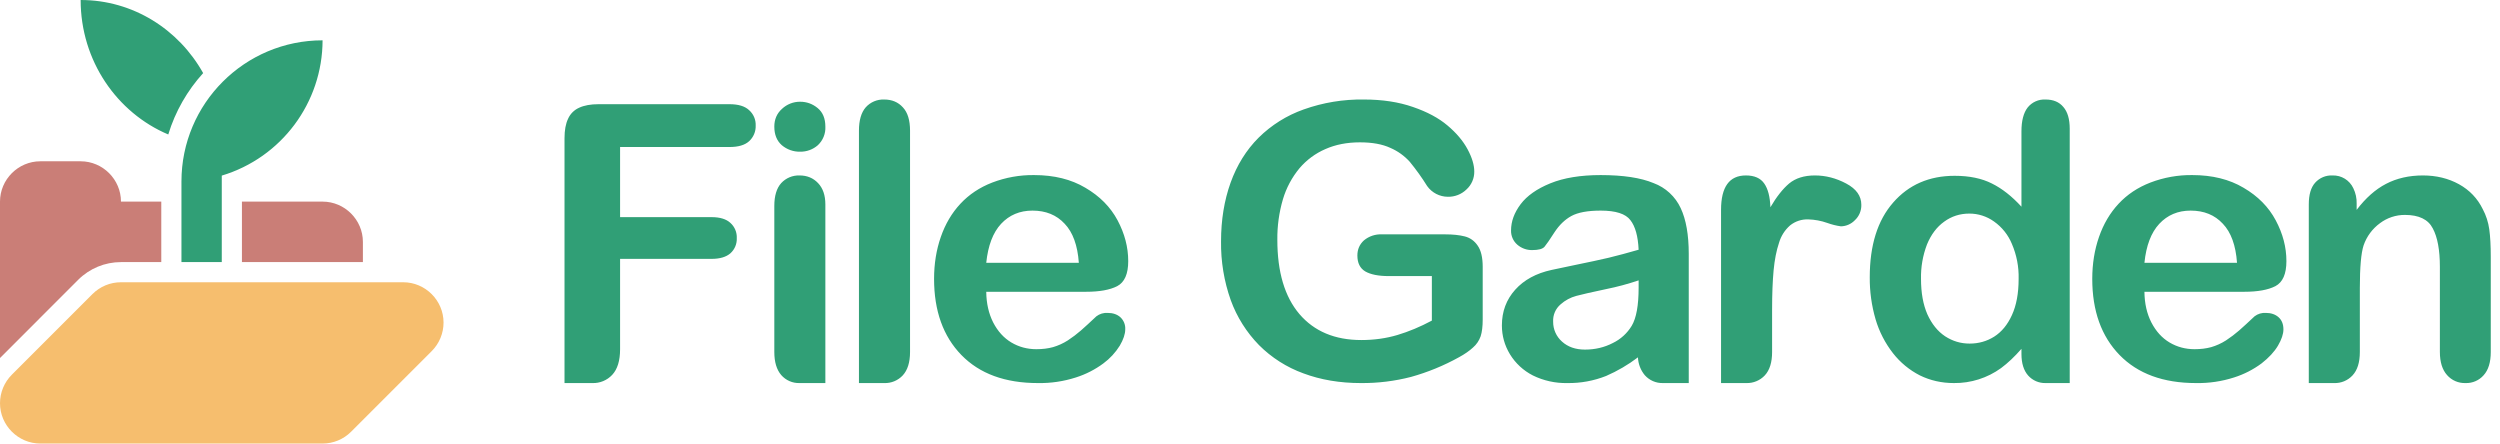
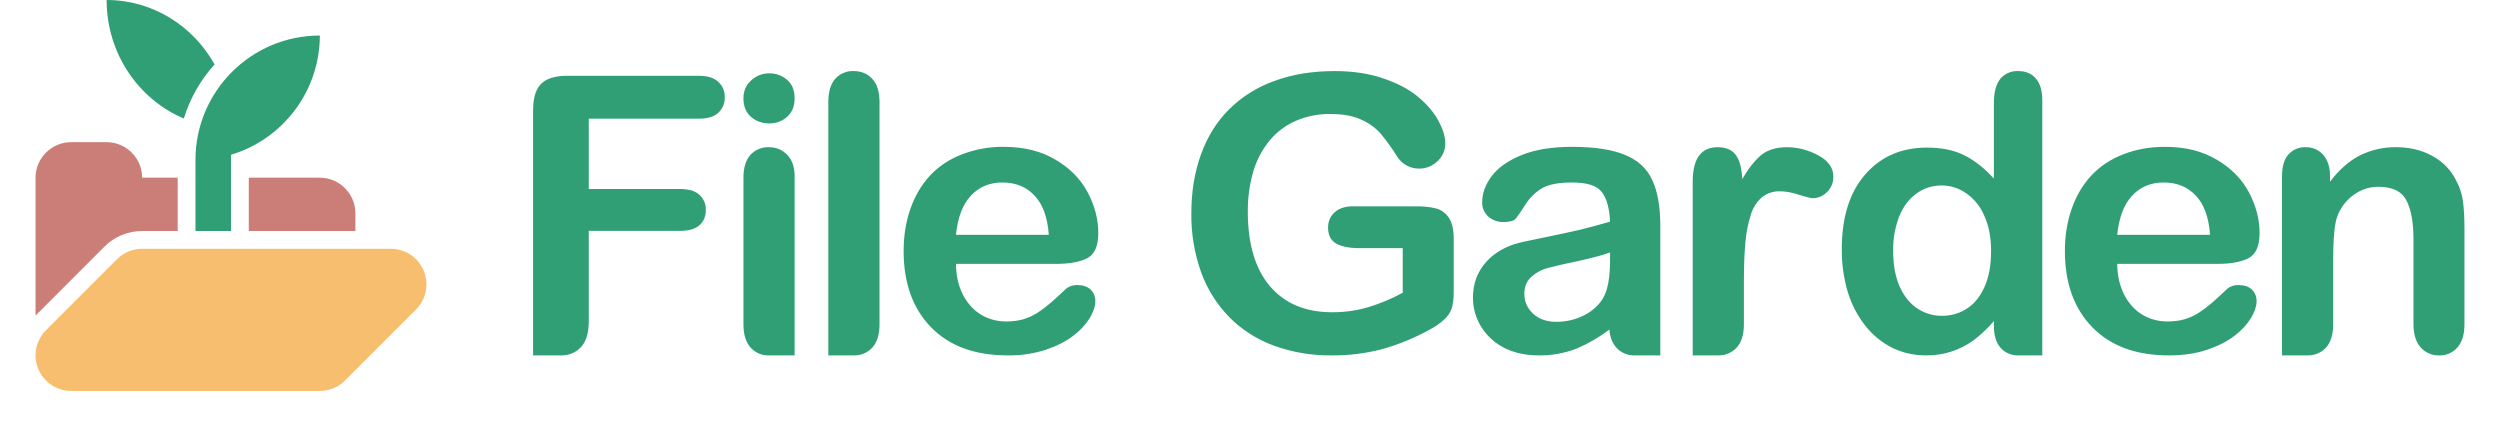
- <svg xmlns="http://www.w3.org/2000/svg" viewBox="0 0 62 11">
-   <path d="M0 8.879V5c0-.549.451-1 1-1h1c.549 0 1 .451 1 1h1v1.5H3c-.398 0-.779.158-1.061.439L0 8.879ZM6 6.5V5h2c.549 0 1 .451 1 1v.5H6Z" fill="#ca7e77" />
-   <path d="M.293 9.293A1.002 1.002 0 0 0 0 10c0 .549.451 1 1 1h7c.265 0 .52-.105.707-.293l2-2C10.894 8.52 11 8.265 11 8c0-.549-.451-1-1-1H3a.997.997 0 0 0-.707.293l-2 2Z" fill="#f6be6e" />
-   <path d="M5.038 1.813c-.392.432-.691.95-.865 1.522C2.898 2.796 2 1.505 2 0c1.299 0 2.434.73 3.038 1.813ZM4.5 6.5v-2C4.5 2.568 6.068 1 8 1a3.512 3.512 0 0 1-2.5 3.355V6.5h-1Zm9.5 3V3.428c0-.198.029-.359.088-.482a.538.538 0 0 1 .274-.274c.127-.059.287-.088.482-.088h3.247c.22 0 .382.049.487.148a.483.483 0 0 1 .163.381.5.5 0 0 1-.163.389c-.105.096-.267.144-.487.144h-2.713v1.739h2.268c.21 0 .366.048.469.144a.476.476 0 0 1 .157.376.476.476 0 0 1-.157.376c-.106.093-.262.139-.469.139h-2.268v2.24c0 .285-.065.497-.195.636a.643.643 0 0 1-.492.204H14Zm5.829 0a.58.58 0 0 1-.455-.199c-.114-.133-.171-.324-.171-.571V5.107c0-.25.057-.439.171-.566a.592.592 0 0 1 .455-.19c.186 0 .339.063.459.19.121.127.181.303.181.529V9.5h-.64Zm.014-5.738a.68.68 0 0 1-.455-.162c-.123-.109-.185-.262-.185-.46 0-.179.063-.326.19-.44a.65.65 0 0 1 .45-.177c.164 0 .309.053.436.158.127.105.19.258.19.459a.59.59 0 0 1-.185.46.65.65 0 0 1-.441.162ZM21.302 9.5V3.238c0-.254.056-.446.167-.575a.583.583 0 0 1 .459-.195c.192 0 .347.065.464.195.118.126.177.318.177.575V8.73c0 .257-.061.45-.181.58a.598.598 0 0 1-.46.19h-.626Zm5.634-2.264h-2.477c.003.288.061.542.172.761.114.22.264.385.45.496.188.112.396.167.621.167.152 0 .29-.017.413-.051.127-.037.249-.092.367-.167.117-.077.225-.159.324-.245.099-.087.228-.205.385-.353a.415.415 0 0 1 .279-.084c.13 0 .235.036.315.107a.38.38 0 0 1 .121.302c0 .114-.045.249-.135.403a1.594 1.594 0 0 1-.408.441 2.316 2.316 0 0 1-.682.348 2.908 2.908 0 0 1-.941.139c-.814 0-1.446-.232-1.898-.696-.451-.464-.677-1.093-.677-1.888 0-.374.056-.72.167-1.039.111-.321.274-.597.487-.825.214-.229.476-.404.789-.525a2.81 2.81 0 0 1 1.039-.185c.495 0 .918.105 1.271.315.355.207.621.476.798.807.176.331.264.668.264 1.012 0 .318-.091.525-.274.621-.182.093-.439.139-.77.139Zm-2.477-.719h2.296c-.031-.433-.148-.756-.352-.969-.201-.217-.467-.325-.798-.325-.315 0-.575.11-.779.329-.201.217-.323.539-.367.965Zm12.312.102v1.304c0 .173-.017.312-.051.417a.655.655 0 0 1-.19.279c-.09.083-.206.164-.348.241a5.486 5.486 0 0 1-1.187.487 4.796 4.796 0 0 1-1.244.153c-.522 0-.998-.08-1.428-.241a2.999 2.999 0 0 1-1.1-.701 3.117 3.117 0 0 1-.7-1.113 4.193 4.193 0 0 1-.241-1.461c0-.529.079-1.013.236-1.452.158-.439.39-.812.696-1.118a3.02 3.02 0 0 1 1.118-.7 4.248 4.248 0 0 1 1.494-.246c.457 0 .862.062 1.215.185.353.121.639.274.858.46.22.185.385.381.497.589.111.207.166.391.166.552a.589.589 0 0 1-.194.445.642.642 0 0 1-.46.181.634.634 0 0 1-.514-.265 5.727 5.727 0 0 0-.432-.603 1.387 1.387 0 0 0-.478-.343c-.198-.093-.451-.139-.76-.139-.319 0-.603.056-.854.167a1.76 1.76 0 0 0-.645.478 2.183 2.183 0 0 0-.408.765 3.424 3.424 0 0 0-.139 1.007c0 .798.182 1.411.547 1.841.368.43.88.645 1.536.645.318 0 .617-.042.895-.125.281-.084.566-.203.854-.357V6.847h-1.067c-.257 0-.452-.039-.585-.116-.13-.078-.195-.209-.195-.395 0-.151.054-.276.163-.375a.652.652 0 0 1 .45-.149h1.563c.192 0 .354.017.487.051.133.034.24.11.32.228.083.117.125.293.125.528Zm3.85 2.243a3.844 3.844 0 0 1-.79.462 2.507 2.507 0 0 1-.96.176 1.85 1.85 0 0 1-.858-.19 1.428 1.428 0 0 1-.566-.524c-.133-.22-.2-.458-.2-.715 0-.346.11-.641.33-.886.219-.244.521-.408.904-.491.08-.019.28-.061.598-.126.319-.065.591-.123.817-.176.229-.056.476-.122.742-.199-.015-.334-.083-.579-.204-.733-.118-.158-.363-.237-.738-.237-.321 0-.564.045-.728.135-.161.089-.3.224-.417.403-.115.18-.197.299-.246.357-.047.056-.149.084-.306.084a.55.55 0 0 1-.371-.135.452.452 0 0 1-.154-.352c0-.223.079-.439.237-.65.158-.21.404-.383.738-.519.334-.136.75-.204 1.247-.204.557 0 .995.066 1.313.199a1.2 1.2 0 0 1 .673.622c.133.284.199.662.199 1.132V9.5h-.64a.581.581 0 0 1-.45-.195.74.74 0 0 1-.17-.443Zm.017-1.909a6.518 6.518 0 0 1-.812.218c-.352.075-.597.13-.733.167a.958.958 0 0 0-.389.209.528.528 0 0 0-.186.432.65.65 0 0 0 .218.491c.146.133.336.2.571.2.25 0 .481-.054.691-.163a1.11 1.11 0 0 0 .468-.426c.115-.192.172-.508.172-.947v-.181Zm3.31.719V8.73c0 .257-.06.45-.181.58a.603.603 0 0 1-.459.19h-.626V5.205c0-.569.205-.854.617-.854.21 0 .362.067.454.2.093.133.144.329.153.589.152-.26.307-.456.464-.589.161-.133.374-.2.64-.2s.525.067.775.2c.251.133.376.309.376.528a.504.504 0 0 1-.163.385.491.491 0 0 1-.343.149 1.65 1.65 0 0 1-.338-.084 1.535 1.535 0 0 0-.469-.088.68.68 0 0 0-.454.149.911.911 0 0 0-.274.431c-.065.192-.11.421-.135.687-.024.262-.037.584-.037.964Zm6.184 1.104v-.125c-.17.195-.339.354-.506.478a1.956 1.956 0 0 1-1.169.371c-.303 0-.584-.063-.844-.19a2.001 2.001 0 0 1-.668-.552 2.53 2.53 0 0 1-.431-.84 3.627 3.627 0 0 1-.144-1.043c0-.792.193-1.409.58-1.851.386-.443.895-.664 1.526-.664.365 0 .672.064.923.191.25.123.495.315.733.575v-1.87c0-.259.051-.456.153-.589a.533.533 0 0 1 .445-.199c.192 0 .339.062.441.185.105.121.158.3.158.538V9.5h-.599a.561.561 0 0 1-.431-.186c-.112-.126-.167-.306-.167-.538Zm-2.491-1.86c0 .344.052.636.157.877.109.241.256.424.441.547.186.121.388.181.608.181.222 0 .425-.057.607-.171.186-.118.333-.296.441-.534.111-.241.167-.541.167-.9a2.06 2.06 0 0 0-.167-.867 1.273 1.273 0 0 0-.445-.557 1.045 1.045 0 0 0-.612-.195c-.232 0-.44.067-.622.2-.182.13-.325.318-.427.566a2.26 2.26 0 0 0-.148.853Zm8.018.32h-2.477c.003.288.06.542.172.761.114.22.264.385.45.496.188.112.396.167.621.167.152 0 .289-.017.413-.051.127-.037.249-.092.367-.167.117-.077.225-.159.324-.245.099-.087.228-.205.385-.353a.415.415 0 0 1 .279-.084c.129 0 .235.036.315.107.08.071.121.172.121.302 0 .114-.045.249-.135.403-.09.152-.226.299-.408.441a2.316 2.316 0 0 1-.682.348 2.91 2.91 0 0 1-.942.139c-.813 0-1.445-.232-1.897-.696-.451-.464-.677-1.093-.677-1.888 0-.374.056-.72.167-1.039.111-.321.274-.597.487-.825.213-.229.476-.404.789-.525a2.81 2.81 0 0 1 1.039-.185c.494 0 .918.105 1.271.315.355.207.621.476.797.807.177.331.265.668.265 1.012 0 .318-.091.525-.274.621-.182.093-.439.139-.77.139Zm-2.477-.719h2.296c-.031-.433-.148-.756-.352-.969-.201-.217-.467-.325-.798-.325-.316 0-.575.11-.779.329-.201.217-.324.539-.367.965Zm5.263-1.465v.153c.223-.294.466-.509.728-.645.266-.139.571-.209.914-.209.334 0 .633.073.896.218.262.145.459.351.589.617.083.155.137.322.162.501.025.179.037.408.037.687V8.73c0 .254-.059.445-.176.575a.572.572 0 0 1-.45.195.582.582 0 0 1-.459-.199c-.118-.133-.177-.324-.177-.571V6.619c0-.417-.058-.736-.176-.955-.114-.223-.345-.334-.691-.334a1.02 1.02 0 0 0-.617.204 1.14 1.14 0 0 0-.408.552c-.062.189-.093.541-.093 1.058V8.73c0 .257-.06.45-.181.58a.595.595 0 0 1-.459.19h-.626V5.07c0-.241.052-.421.157-.538a.543.543 0 0 1 .432-.181.55.55 0 0 1 .515.316.82.82 0 0 1 .083.385Z" fill="#309f76" />
+ <svg xmlns="http://www.w3.org/2000/svg" viewBox="0 0 70.345 12">
+   <path d="M1 8.879V5c0-.549.451-1 1-1h1c.549 0 1 .451 1 1h1v1.5H4c-.398 0-.779.158-1.061.439L1 8.879ZM7 6.5V5h2c.549 0 1 .451 1 1v.5H7Z" fill="#ca7e77" />
+   <path d="M1.293 9.293A1.002 1.002 0 0 0 1 10c0 .549.451 1 1 1h7c.265 0 .52-.105.707-.293l2-2C11.894 8.52 12 8.265 12 8c0-.549-.451-1-1-1H4a.997.997 0 0 0-.707.293l-2 2Z" fill="#f6be6e" />
+   <path d="M5.5 6.5v-2C5.5 2.568 7.068 1 9 1a3.512 3.512 0 0 1-2.5 3.355V6.5h-1Zm.538-4.687c-.392.432-.691.95-.865 1.522C3.898 2.796 3 1.505 3 0c1.299 0 2.434.73 3.038 1.813ZM15 10V3.092c0-.225.033-.408.1-.548a.613.613 0 0 1 .312-.312c.144-.067.327-.1.548-.1h3.694c.25 0 .435.056.554.169a.547.547 0 0 1 .185.433.57.57 0 0 1-.185.443c-.119.109-.304.163-.554.163h-3.087v1.979h2.581c.239 0 .417.055.533.164a.542.542 0 0 1 .179.427c0 .18-.06.322-.179.428-.12.105-.298.158-.533.158h-2.581v2.549c0 .324-.074.564-.221.723a.731.731 0 0 1-.56.232H15Zm6.647-6.528a.769.769 0 0 1-.517-.184c-.141-.124-.211-.298-.211-.523 0-.204.072-.371.216-.501a.739.739 0 0 1 .512-.201c.186 0 .352.06.496.18.144.119.216.293.216.522 0 .222-.07.396-.211.523a.735.735 0 0 1-.501.184ZM21.631 10a.66.66 0 0 1-.517-.227c-.13-.151-.195-.368-.195-.649V5.003c0-.285.065-.5.195-.644a.675.675 0 0 1 .517-.217c.211 0 .385.073.523.217.137.144.205.345.205.601V10h-.728Zm1.676 0V2.876c0-.288.063-.507.19-.654A.66.66 0 0 1 24.02 2c.218 0 .394.074.527.222.134.144.201.362.201.654v6.248c0 .292-.069.512-.206.66a.68.68 0 0 1-.522.216h-.713Zm6.41-2.575h-2.818c.003.327.068.615.195.865.13.25.301.438.512.565.214.127.45.19.707.19.172 0 .329-.019.47-.058.144-.042.283-.106.416-.19a3.35 3.35 0 0 0 .37-.28c.112-.098.258-.232.438-.401a.473.473 0 0 1 .316-.095c.148 0 .268.041.359.121a.434.434 0 0 1 .138.343c0 .131-.051.284-.154.46a1.845 1.845 0 0 1-.464.501c-.204.158-.463.29-.776.396a3.326 3.326 0 0 1-1.071.158c-.925 0-1.645-.264-2.158-.792-.514-.527-.771-1.243-.771-2.147 0-.426.064-.82.19-1.182.127-.366.312-.679.554-.94.243-.26.542-.459.898-.596a3.176 3.176 0 0 1 1.182-.211c.562 0 1.044.12 1.446.359.404.235.707.542.907.918.201.376.301.76.301 1.15 0 .363-.104.598-.311.707-.208.106-.5.159-.876.159Zm-2.818-.818h2.612c-.035-.493-.169-.86-.401-1.103-.229-.246-.531-.369-.908-.369-.359 0-.654.124-.886.374-.229.246-.368.612-.417 1.098Zm14.006.116v1.483c0 .197-.019.355-.058.475a.748.748 0 0 1-.216.316 1.936 1.936 0 0 1-.396.275 6.273 6.273 0 0 1-1.351.554A5.45 5.45 0 0 1 37.47 10a4.608 4.608 0 0 1-1.626-.274 3.414 3.414 0 0 1-1.25-.797 3.547 3.547 0 0 1-.797-1.267A4.773 4.773 0 0 1 33.522 6c0-.602.09-1.152.27-1.652.179-.499.443-.923.791-1.271a3.433 3.433 0 0 1 1.272-.797c.499-.187 1.066-.28 1.699-.28.521 0 .982.07 1.383.211.401.137.726.311.976.523.25.211.438.434.565.67.126.235.19.445.19.628a.672.672 0 0 1-.222.506.731.731 0 0 1-.523.206.723.723 0 0 1-.585-.301 6.338 6.338 0 0 0-.491-.686 1.57 1.57 0 0 0-.544-.39c-.225-.106-.513-.159-.865-.159a2.38 2.38 0 0 0-.971.19 2.001 2.001 0 0 0-.733.544 2.474 2.474 0 0 0-.465.871 3.913 3.913 0 0 0-.158 1.145c0 .907.207 1.606.623 2.095.418.489 1 .733 1.746.733a3.53 3.53 0 0 0 1.019-.142 5.17 5.17 0 0 0 .971-.407V6.982h-1.214c-.292 0-.514-.044-.665-.132-.148-.088-.222-.238-.222-.449 0-.172.062-.315.185-.427.127-.113.297-.169.512-.169h1.778c.218 0 .403.019.554.058a.614.614 0 0 1 .365.258c.095.134.142.335.142.602Zm4.379 2.551a4.354 4.354 0 0 1-.898.525 2.835 2.835 0 0 1-1.093.201c-.369 0-.694-.072-.976-.216a1.631 1.631 0 0 1-.644-.597 1.539 1.539 0 0 1-.227-.812c0-.394.125-.73.375-1.008s.593-.465 1.029-.56c.092-.021.319-.068.681-.142.362-.074.672-.141.929-.201.26-.063.541-.139.844-.227-.018-.379-.095-.657-.232-.833-.134-.18-.414-.269-.839-.269-.366 0-.642.051-.829.153a1.372 1.372 0 0 0-.475.459c-.13.204-.223.339-.279.406-.053.063-.169.095-.349.095a.63.63 0 0 1-.422-.153.519.519 0 0 1-.174-.401c0-.253.09-.5.269-.739.18-.239.459-.436.839-.591.38-.155.853-.232 1.42-.232.633 0 1.131.076 1.493.227.362.148.618.383.765.707.152.324.227.753.227 1.288V10h-.728a.66.66 0 0 1-.512-.222c-.109-.121-.174-.288-.194-.504Zm.02-2.171c-.211.077-.519.16-.924.248a16.57 16.57 0 0 0-.833.19 1.107 1.107 0 0 0-.444.237c-.14.116-.211.28-.211.491 0 .218.083.405.248.559.166.152.382.227.649.227.285 0 .547-.061.787-.184.242-.127.42-.289.533-.486.13-.218.195-.577.195-1.076v-.206Zm3.766.818v1.203c0 .292-.069.512-.206.66a.69.69 0 0 1-.523.216h-.712V5.113c0-.647.234-.971.702-.971.239 0 .411.076.517.227.106.152.164.375.174.671.173-.296.348-.519.528-.671.183-.151.426-.227.728-.227.303 0 .596.076.881.227.285.152.428.352.428.602a.577.577 0 0 1-.185.438.56.56 0 0 1-.39.169c-.053 0-.182-.032-.386-.095-.2-.067-.378-.1-.533-.1a.778.778 0 0 0-.517.168 1.06 1.06 0 0 0-.311.491 3.44 3.44 0 0 0-.153.781c-.028.299-.042.665-.042 1.098Zm7.034 1.256v-.143a3.678 3.678 0 0 1-.575.544 2.225 2.225 0 0 1-1.33.422c-.345 0-.665-.072-.96-.216a2.269 2.269 0 0 1-.76-.628 2.898 2.898 0 0 1-.491-.955 4.145 4.145 0 0 1-.164-1.188c0-.9.22-1.602.66-2.105.44-.503 1.019-.755 1.736-.755.415 0 .765.072 1.05.216.285.141.563.359.834.655V2.897c0-.295.058-.519.174-.67A.61.61 0 0 1 56.785 2c.218 0 .385.07.501.211.12.137.18.341.18.612V10h-.681a.64.64 0 0 1-.491-.211c-.127-.144-.19-.348-.19-.612ZM53.27 7.061c0 .39.06.723.18.997.123.274.29.482.501.623.211.137.442.206.691.206.254 0 .484-.066.692-.196.211-.133.378-.336.501-.607.127-.274.19-.615.19-1.023 0-.384-.063-.713-.19-.987a1.436 1.436 0 0 0-.507-.633 1.186 1.186 0 0 0-.696-.222c-.264 0-.5.076-.707.227-.208.148-.37.362-.486.644a2.584 2.584 0 0 0-.169.971Zm9.122.364h-2.818c.004.327.069.615.196.865.13.25.3.438.511.565.215.127.451.19.708.19.172 0 .329-.019.469-.058a1.66 1.66 0 0 0 .417-.19 3.35 3.35 0 0 0 .37-.28c.112-.098.258-.232.438-.401a.471.471 0 0 1 .316-.095c.148 0 .268.041.359.121a.436.436 0 0 1 .137.343c0 .131-.051.284-.153.46a1.86 1.86 0 0 1-.464.501c-.204.158-.463.29-.776.396-.31.105-.667.158-1.071.158-.925 0-1.645-.264-2.158-.792-.514-.527-.771-1.243-.771-2.147 0-.426.063-.82.19-1.182.127-.366.311-.679.554-.94.243-.26.542-.459.897-.596.356-.141.75-.211 1.182-.211.563 0 1.045.12 1.446.359.405.235.707.542.908.918.2.376.301.76.301 1.15 0 .363-.104.598-.312.707-.207.106-.499.159-.876.159Zm-2.818-.818h2.612c-.035-.493-.168-.86-.401-1.103-.228-.246-.531-.369-.907-.369-.359 0-.655.124-.887.374-.228.246-.367.612-.417 1.098Zm5.988-1.668v.174c.253-.334.529-.578.828-.733a2.215 2.215 0 0 1 1.04-.238c.38 0 .719.083 1.018.249.299.165.523.399.67.701.095.176.157.366.185.57.028.204.042.465.042.781v2.681c0 .288-.067.507-.2.654a.65.65 0 0 1-.512.222.663.663 0 0 1-.522-.227c-.134-.151-.201-.368-.201-.649V6.723c0-.475-.067-.837-.201-1.087-.13-.253-.392-.38-.786-.38-.257 0-.491.077-.702.232a1.3 1.3 0 0 0-.464.628c-.07.215-.106.616-.106 1.203v1.805c0 .292-.068.512-.205.66a.681.681 0 0 1-.523.216h-.712V4.96c0-.274.06-.478.179-.612a.619.619 0 0 1 .491-.206.632.632 0 0 1 .586.359c.063.12.095.266.095.438Z" fill="#309f76" />
</svg>
